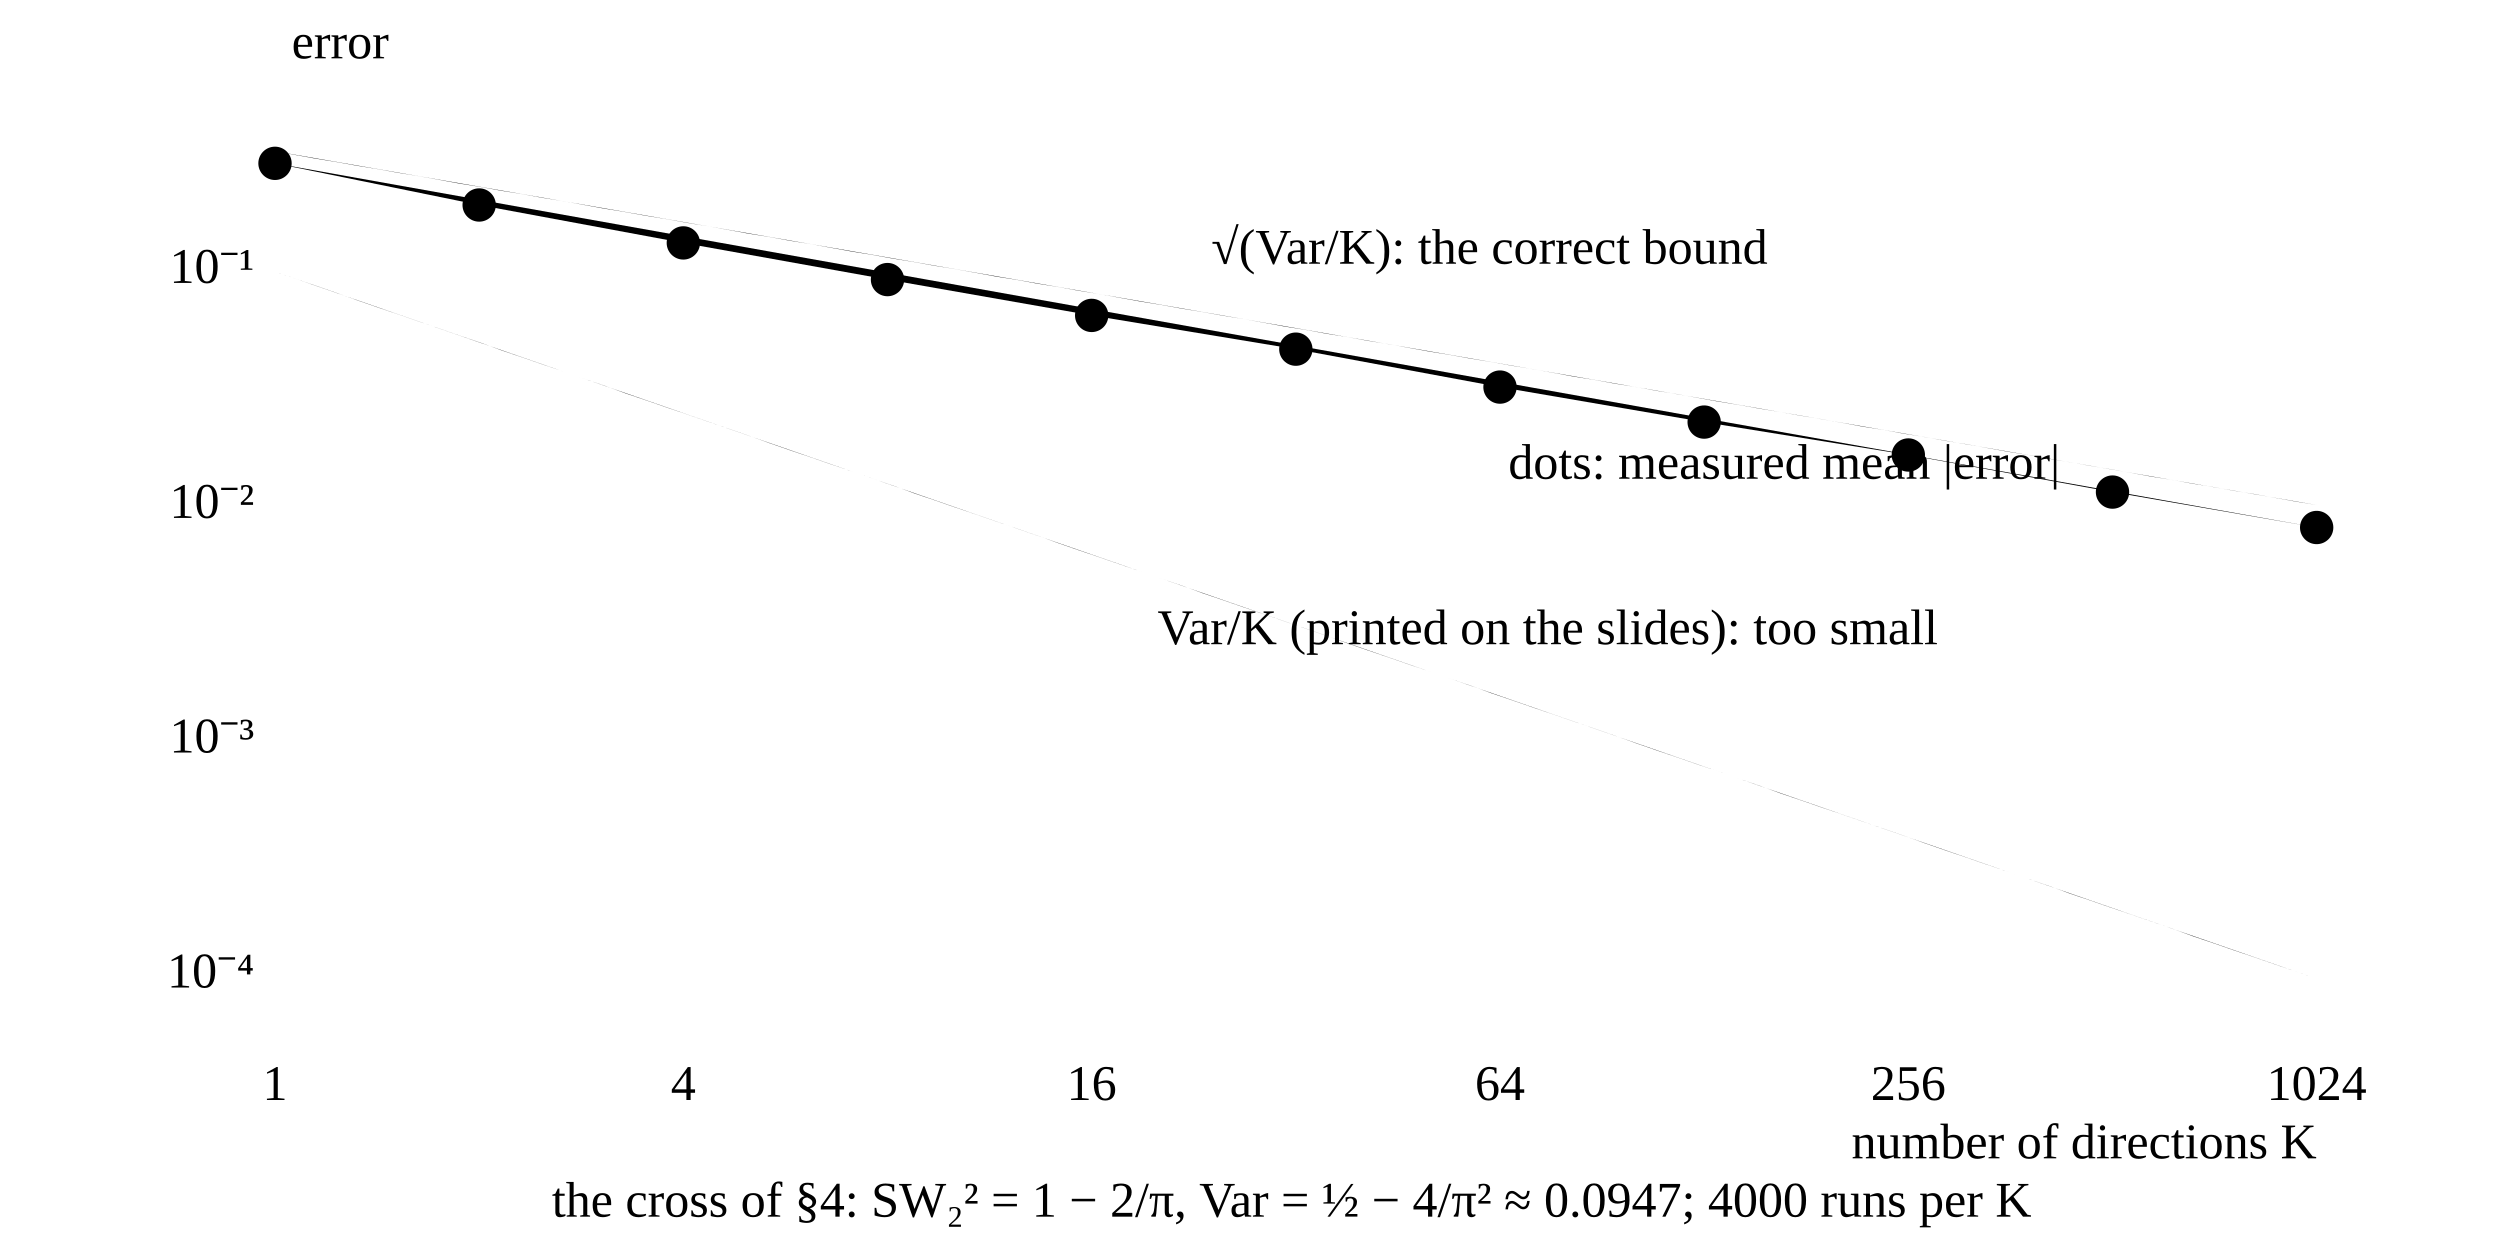
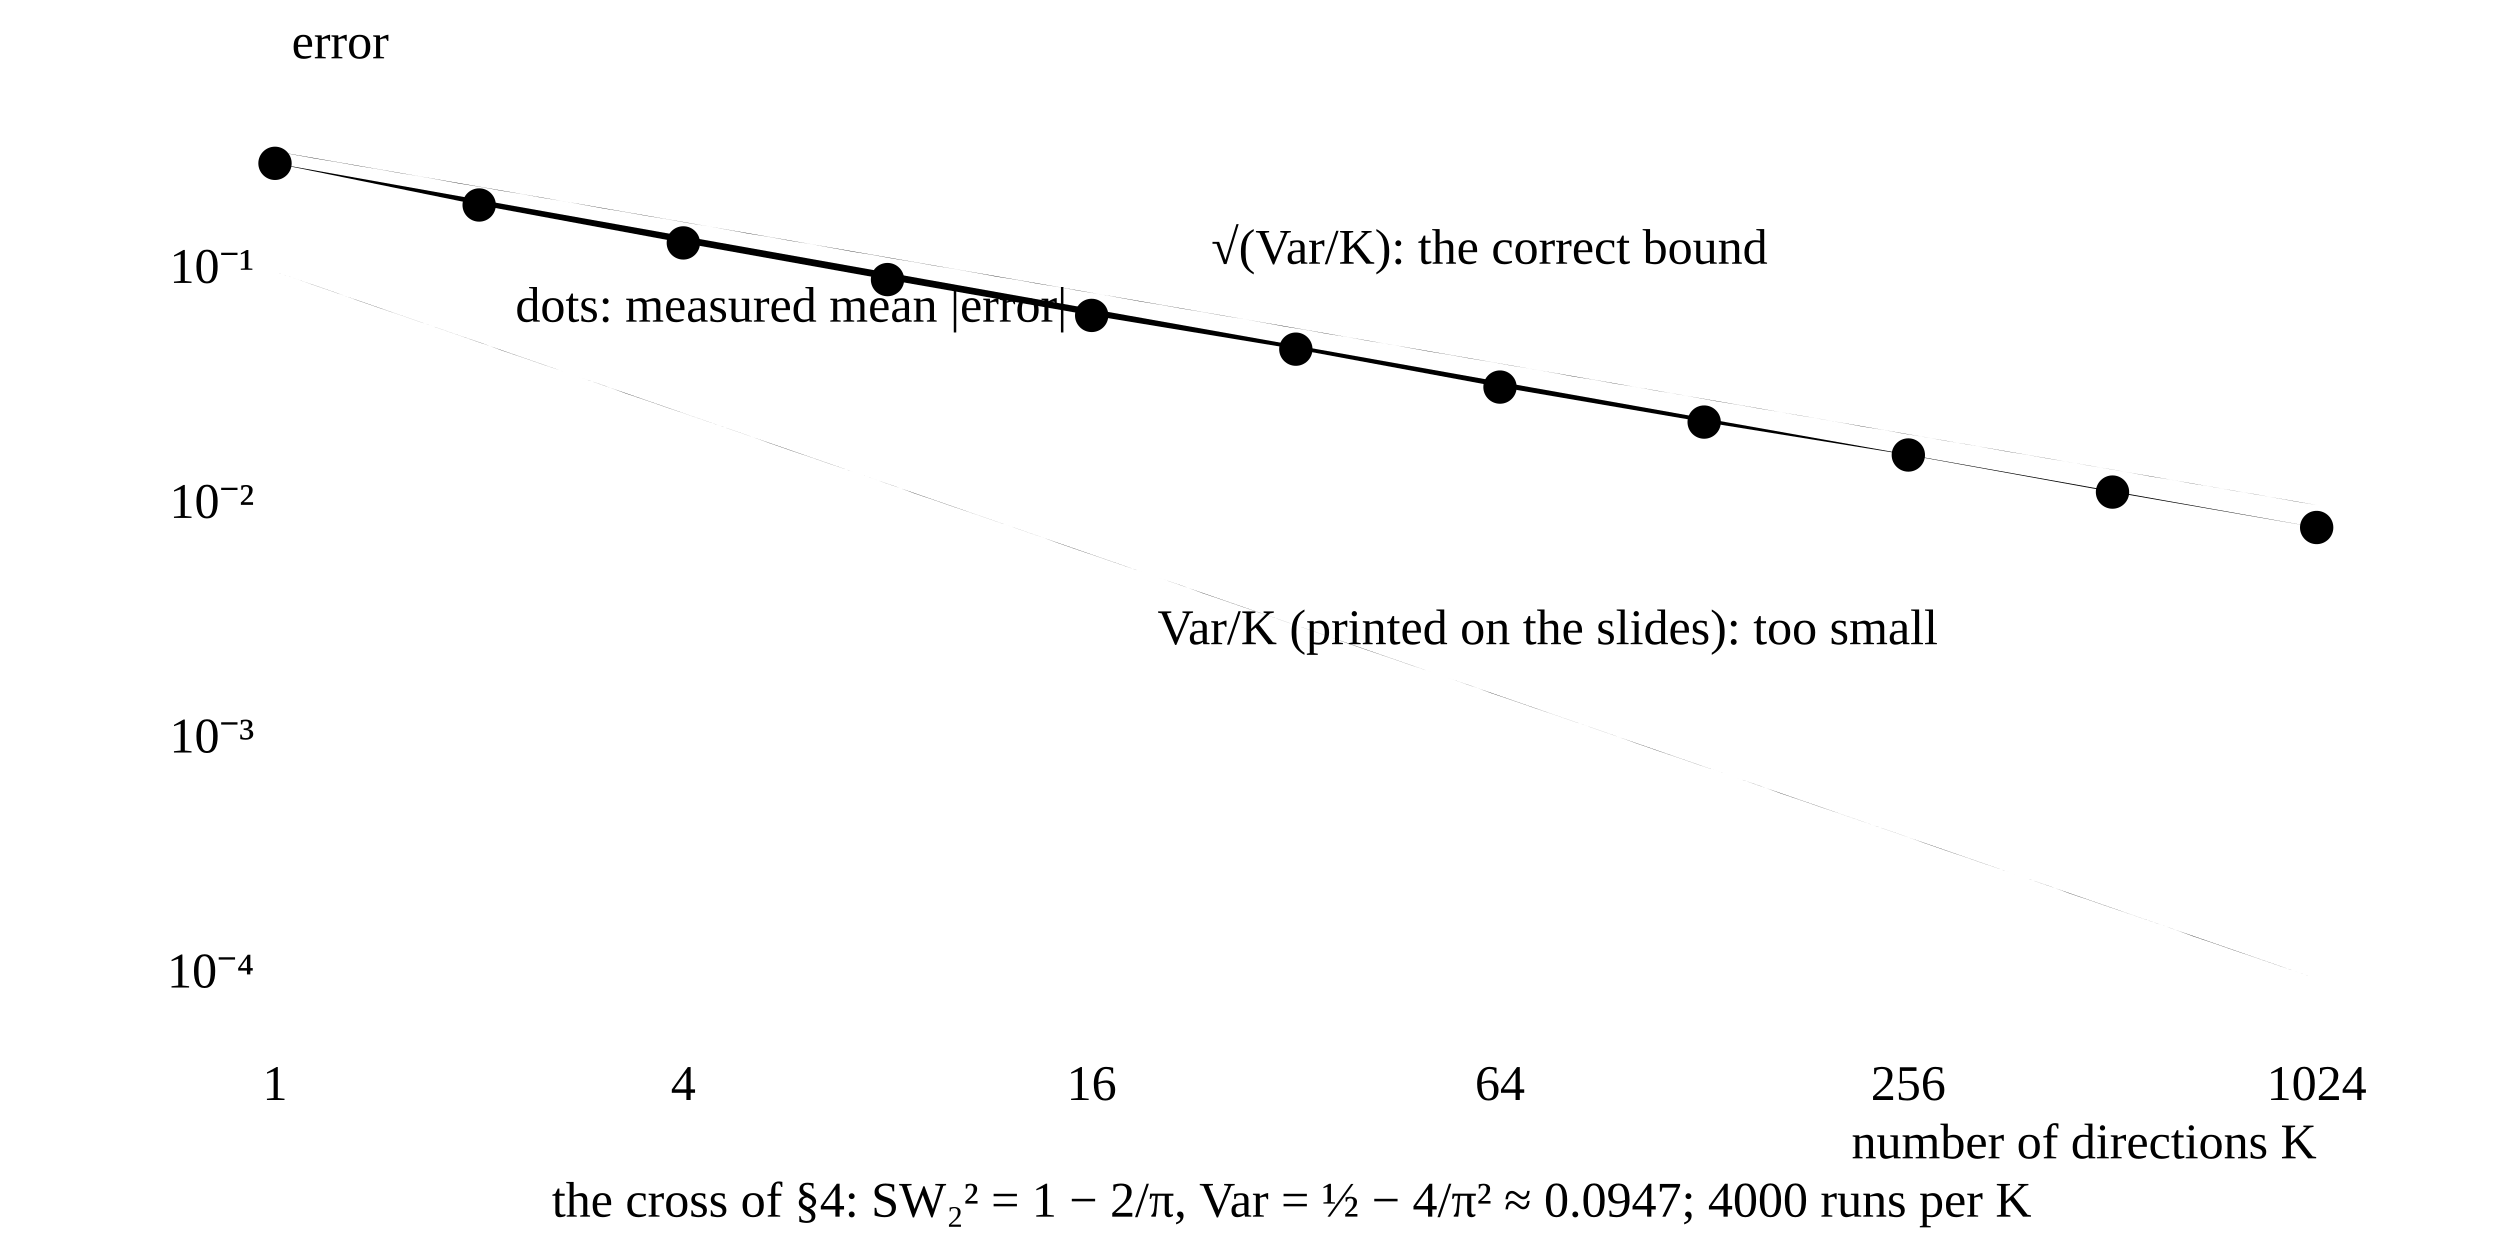
<svg xmlns="http://www.w3.org/2000/svg" viewBox="0 0 600 300" role="img" aria-label="Monte Carlo error of the sliced estimate against the number of directions, log-log">
  <line x1="66.0" y1="250.0" x2="66.0" y2="20.0" class="gr" />
  <text x="66.0" y="264.0" class="tx-s" text-anchor="middle">1</text>
  <line x1="164.0" y1="250.0" x2="164.0" y2="20.0" class="gr" />
  <text x="164.0" y="264.0" class="tx-s" text-anchor="middle">4</text>
  <line x1="262.0" y1="250.0" x2="262.0" y2="20.0" class="gr" />
  <text x="262.0" y="264.0" class="tx-s" text-anchor="middle">16</text>
  <line x1="360.0" y1="250.0" x2="360.0" y2="20.0" class="gr" />
  <text x="360.0" y="264.0" class="tx-s" text-anchor="middle">64</text>
  <line x1="458.0" y1="250.0" x2="458.0" y2="20.0" class="gr" />
  <text x="458.0" y="264.0" class="tx-s" text-anchor="middle">256</text>
  <line x1="556.0" y1="250.0" x2="556.0" y2="20.0" class="gr" />
  <text x="556.0" y="264.0" class="tx-s" text-anchor="middle">1024</text>
  <line x1="66.0" y1="233.0" x2="556.0" y2="233.0" class="gr" />
  <text x="61.0" y="237.0" class="tx-s" text-anchor="end">10⁻⁴</text>
  <line x1="66.0" y1="176.6" x2="556.0" y2="176.6" class="gr" />
  <text x="61.0" y="180.6" class="tx-s" text-anchor="end">10⁻³</text>
  <line x1="66.0" y1="120.3" x2="556.0" y2="120.3" class="gr" />
  <text x="61.0" y="124.3" class="tx-s" text-anchor="end">10⁻²</text>
  <line x1="66.0" y1="63.9" x2="556.0" y2="63.9" class="gr" />
  <text x="61.0" y="67.9" class="tx-s" text-anchor="end">10⁻¹</text>
  <line x1="66.0" y1="250.0" x2="556.0" y2="250.0" class="ax" />
  <line x1="66.0" y1="250.0" x2="66.0" y2="20.0" class="ax" />
  <text x="556.0" y="278.0" class="tx-s" text-anchor="end">number of directions K</text>
  <text x="70.0" y="14.0" class="tx-s" text-anchor="start">error</text>
  <path d="M66.0 36.3L70.9 37.2L75.9 38.1L80.8 38.9L85.8 39.8L90.7 40.6L95.7 41.5L100.6 42.3L105.6 43.2L110.5 44.1L115.5 44.9L120.4 45.8L125.4 46.6L130.3 47.5L135.3 48.3L140.2 49.2L145.2 50.1L150.1 50.9L155.1 51.8L160.0 52.6L165.0 53.5L169.9 54.3L174.9 55.2L179.8 56.1L184.8 56.9L189.7 57.8L194.7 58.6L199.6 59.5L204.6 60.4L209.5 61.2L214.5 62.1L219.4 62.9L224.4 63.8L229.3 64.6L234.3 65.5L239.2 66.4L244.2 67.2L249.1 68.1L254.1 68.9L259.0 69.8L264.0 70.6L268.9 71.5L273.9 72.4L278.8 73.2L283.8 74.1L288.7 74.9L293.7 75.8L298.6 76.6L303.6 77.5L308.5 78.4L313.5 79.2L318.4 80.1L323.4 80.9L328.3 81.8L333.3 82.6L338.2 83.5L343.2 84.4L348.1 85.2L353.1 86.1L358.0 86.9L363.0 87.8L367.9 88.6L372.9 89.5L377.8 90.4L382.8 91.2L387.7 92.1L392.7 92.9L397.6 93.8L402.6 94.6L407.5 95.5L412.5 96.4L417.4 97.2L422.4 98.1L427.3 98.9L432.3 99.8L437.2 100.6L442.2 101.5L447.1 102.4L452.1 103.2L457.0 104.1L462.0 104.9L466.9 105.8L471.9 106.6L476.8 107.5L481.8 108.4L486.7 109.2L491.7 110.1L496.6 110.9L501.6 111.8L506.5 112.6L511.5 113.5L516.4 114.4L521.4 115.2L526.3 116.1L531.3 116.9L536.2 117.8L541.2 118.6L546.1 119.5L551.1 120.4L556.0 121.2" class="ln c3" />
  <path d="M66.0 65.2L70.9 66.9L75.9 68.6L80.8 70.3L85.8 72.1L90.7 73.8L95.7 75.5L100.6 77.2L105.6 78.9L110.5 80.6L115.5 82.3L120.4 84.1L125.4 85.8L130.3 87.5L135.3 89.2L140.2 90.9L145.2 92.6L150.1 94.4L155.1 96.1L160.0 97.8L165.0 99.5L169.9 101.2L174.9 102.9L179.8 104.6L184.8 106.4L189.7 108.1L194.7 109.8L199.6 111.5L204.6 113.2L209.5 114.9L214.5 116.6L219.4 118.4L224.4 120.1L229.3 121.8L234.3 123.5L239.2 125.2L244.2 126.9L249.1 128.6L254.1 130.4L259.0 132.1L264.0 133.8L268.9 135.5L273.9 137.2L278.8 138.9L283.8 140.6L288.7 142.4L293.7 144.1L298.6 145.8L303.6 147.5L308.5 149.2L313.5 150.9L318.4 152.6L323.4 154.4L328.3 156.1L333.3 157.8L338.2 159.5L343.2 161.2L348.1 162.9L353.1 164.6L358.0 166.4L363.0 168.1L367.9 169.8L372.9 171.5L377.8 173.2L382.8 174.9L387.7 176.6L392.7 178.4L397.6 180.1L402.6 181.8L407.5 183.5L412.5 185.2L417.4 186.9L422.4 188.6L427.3 190.4L432.3 192.1L437.2 193.8L442.2 195.5L447.1 197.2L452.1 198.9L457.0 200.6L462.0 202.4L466.9 204.1L471.9 205.8L476.8 207.5L481.8 209.2L486.7 210.9L491.7 212.6L496.6 214.4L501.6 216.1L506.5 217.8L511.5 219.5L516.4 221.2L521.4 222.9L526.3 224.7L531.3 226.4L536.2 228.1L541.2 229.8L546.1 231.5L551.1 233.2L556.0 234.9" class="ln cm dash" />
  <path d="M66.0 39.2L115.0 49.2L164.0 58.3L213.0 67.1L262.0 75.7L311.0 83.8L360.0 92.9L409.0 101.3L458.0 109.2L507.0 118.1L556.0 126.6" class="ln c2 thin" />
  <circle cx="66.0" cy="39.2" r="4" class="f2" />
  <circle cx="115.0" cy="49.2" r="4" class="f2" />
  <circle cx="164.0" cy="58.3" r="4" class="f2" />
  <circle cx="213.0" cy="67.1" r="4" class="f2" />
  <circle cx="262.0" cy="75.7" r="4" class="f2" />
  <circle cx="311.0" cy="83.8" r="4" class="f2" />
  <circle cx="360.0" cy="92.9" r="4" class="f2" />
  <circle cx="409.0" cy="101.3" r="4" class="f2" />
  <circle cx="458.0" cy="109.2" r="4" class="f2" />
  <circle cx="507.0" cy="118.1" r="4" class="f2" />
  <circle cx="556.0" cy="126.6" r="4" class="f2" />
  <text x="290.7" y="63.3" class="tx-s t3" text-anchor="start">√(Var/K): the correct bound</text>
-   <text x="362.0" y="114.9" class="tx-s t2" text-anchor="start">dots: measured mean |error|</text>
+   <text x="123.7" y="77.2" class="tx-s t2" text-anchor="start">dots: measured mean |error|</text>
  <text x="277.8" y="154.6" class="tx-s" text-anchor="start">Var/K (printed on the slides): too small</text>
  <text x="310.0" y="292.0" class="tx-s" text-anchor="middle">the cross of §4: SW₂² = 1 − 2/π, Var = ½ − 4/π² ≈ 0.0947; 4000 runs per K</text>
</svg>
